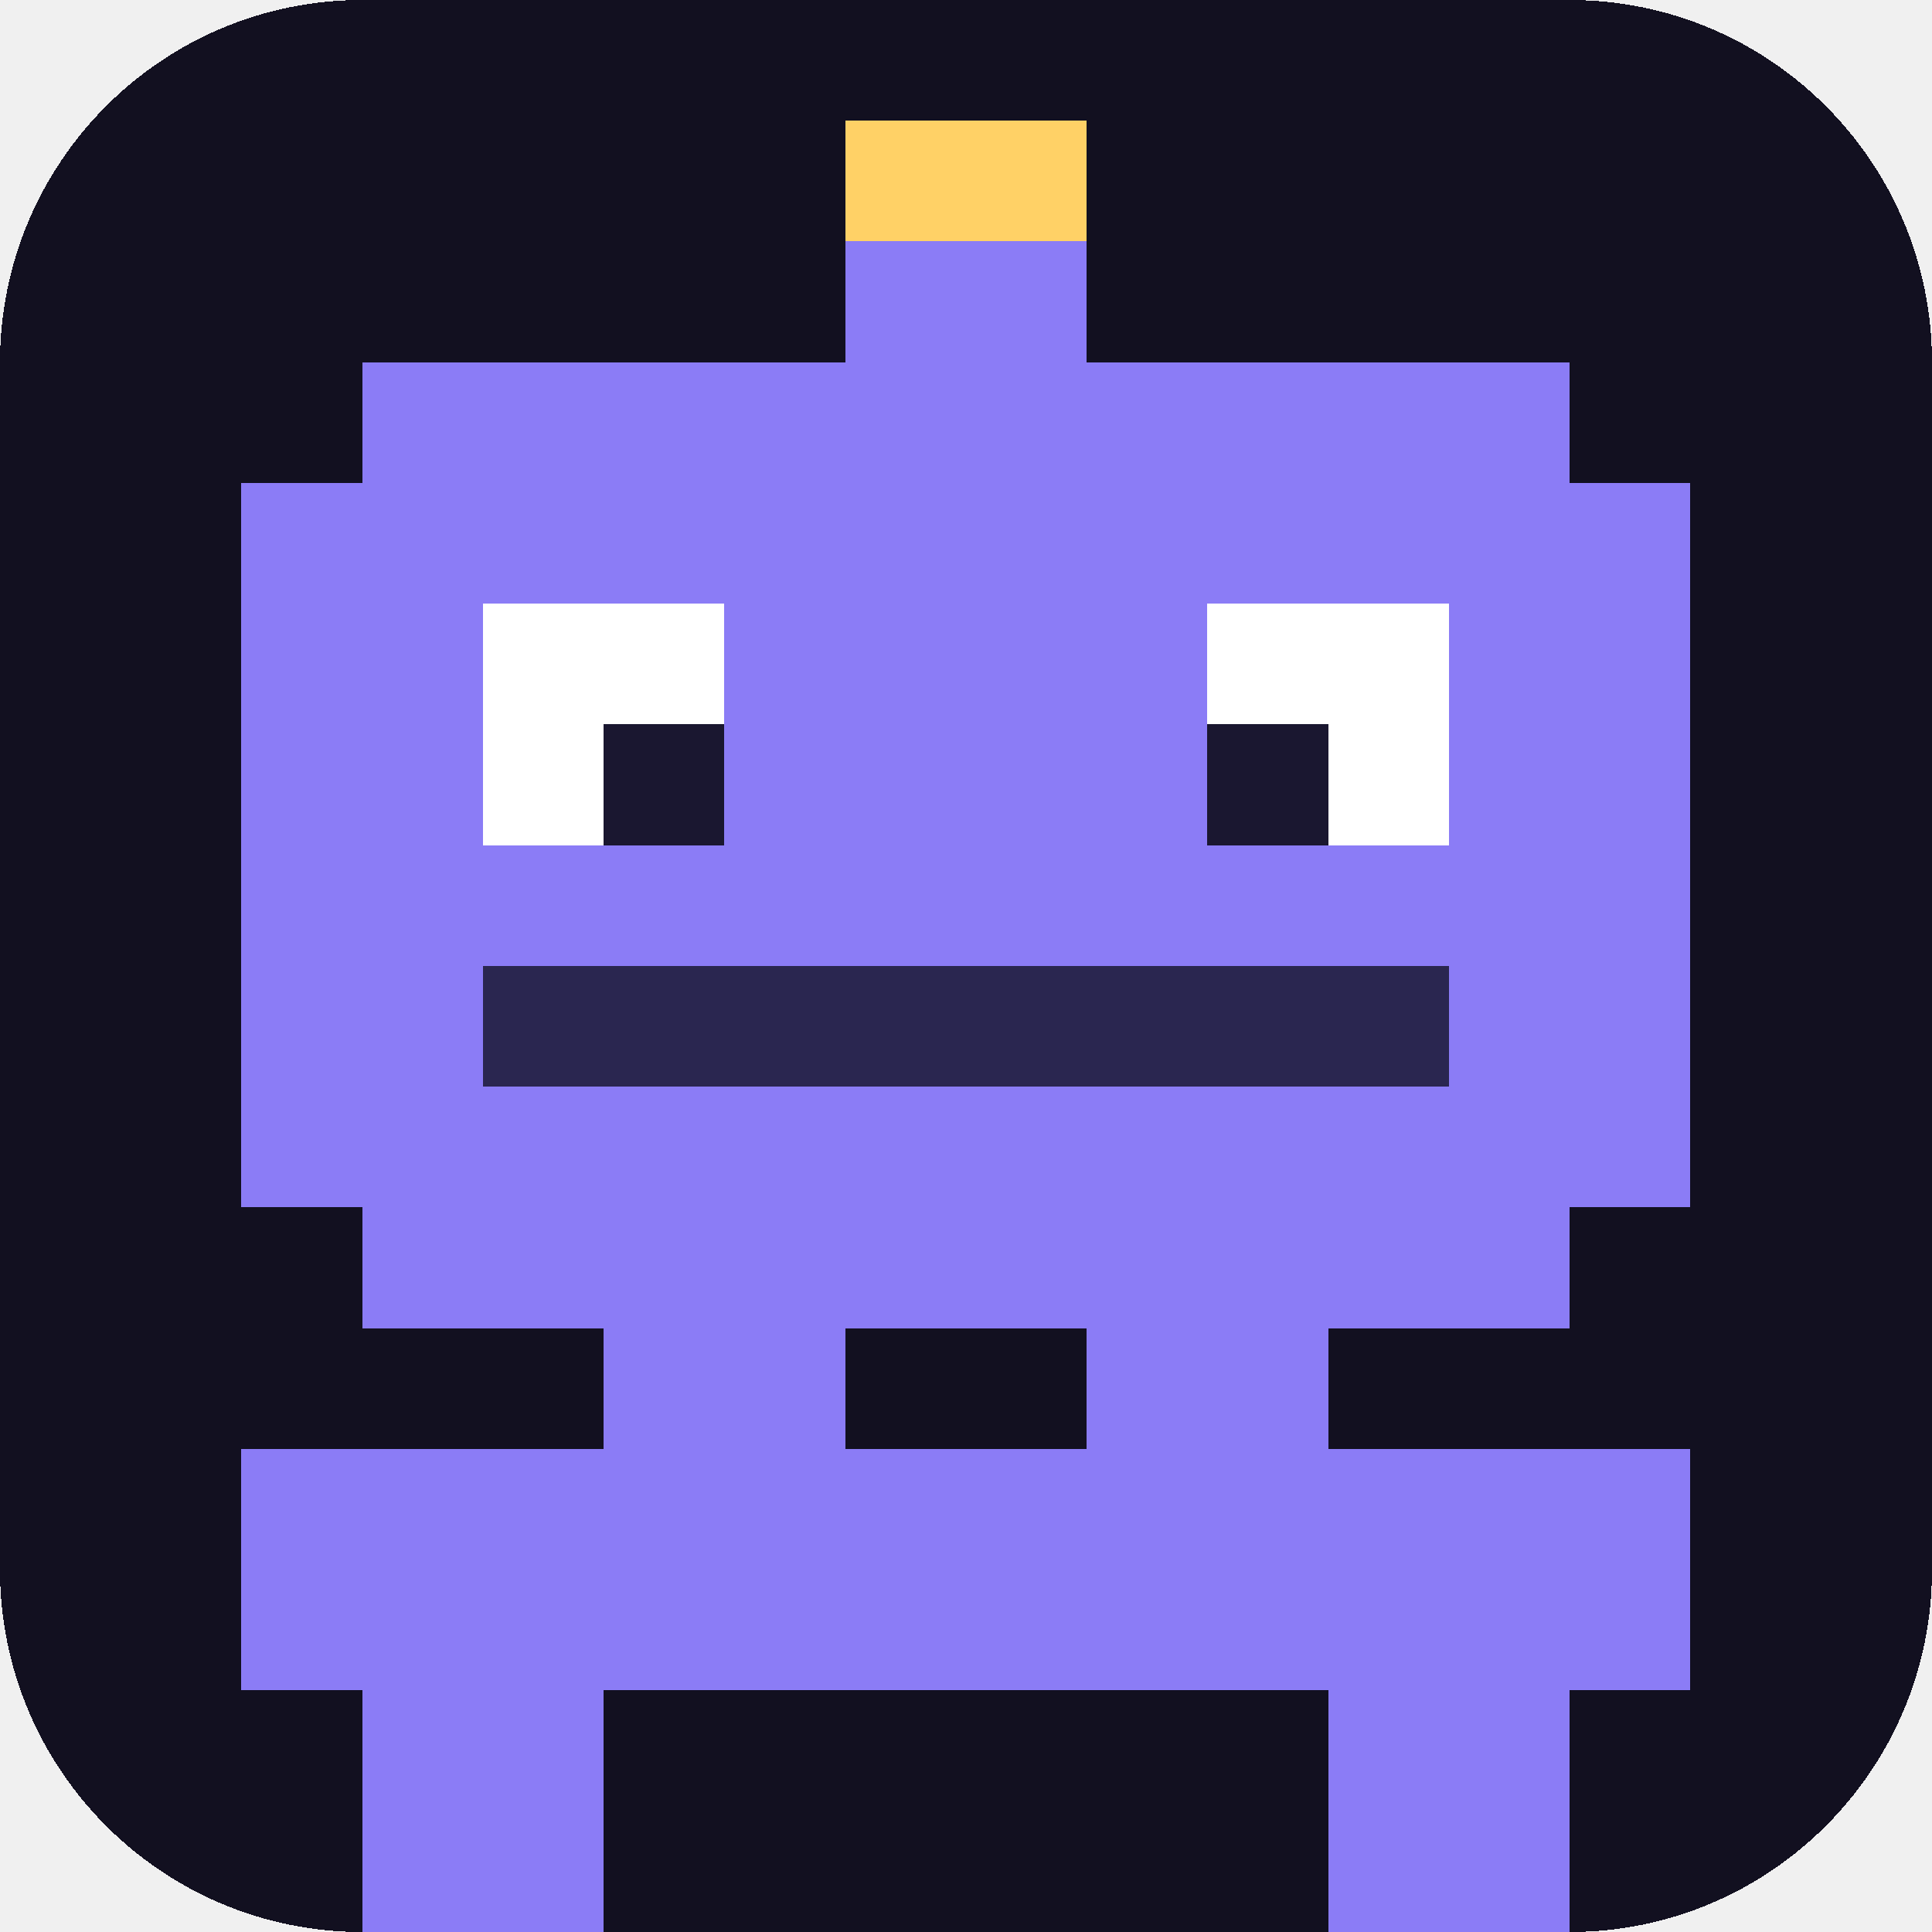
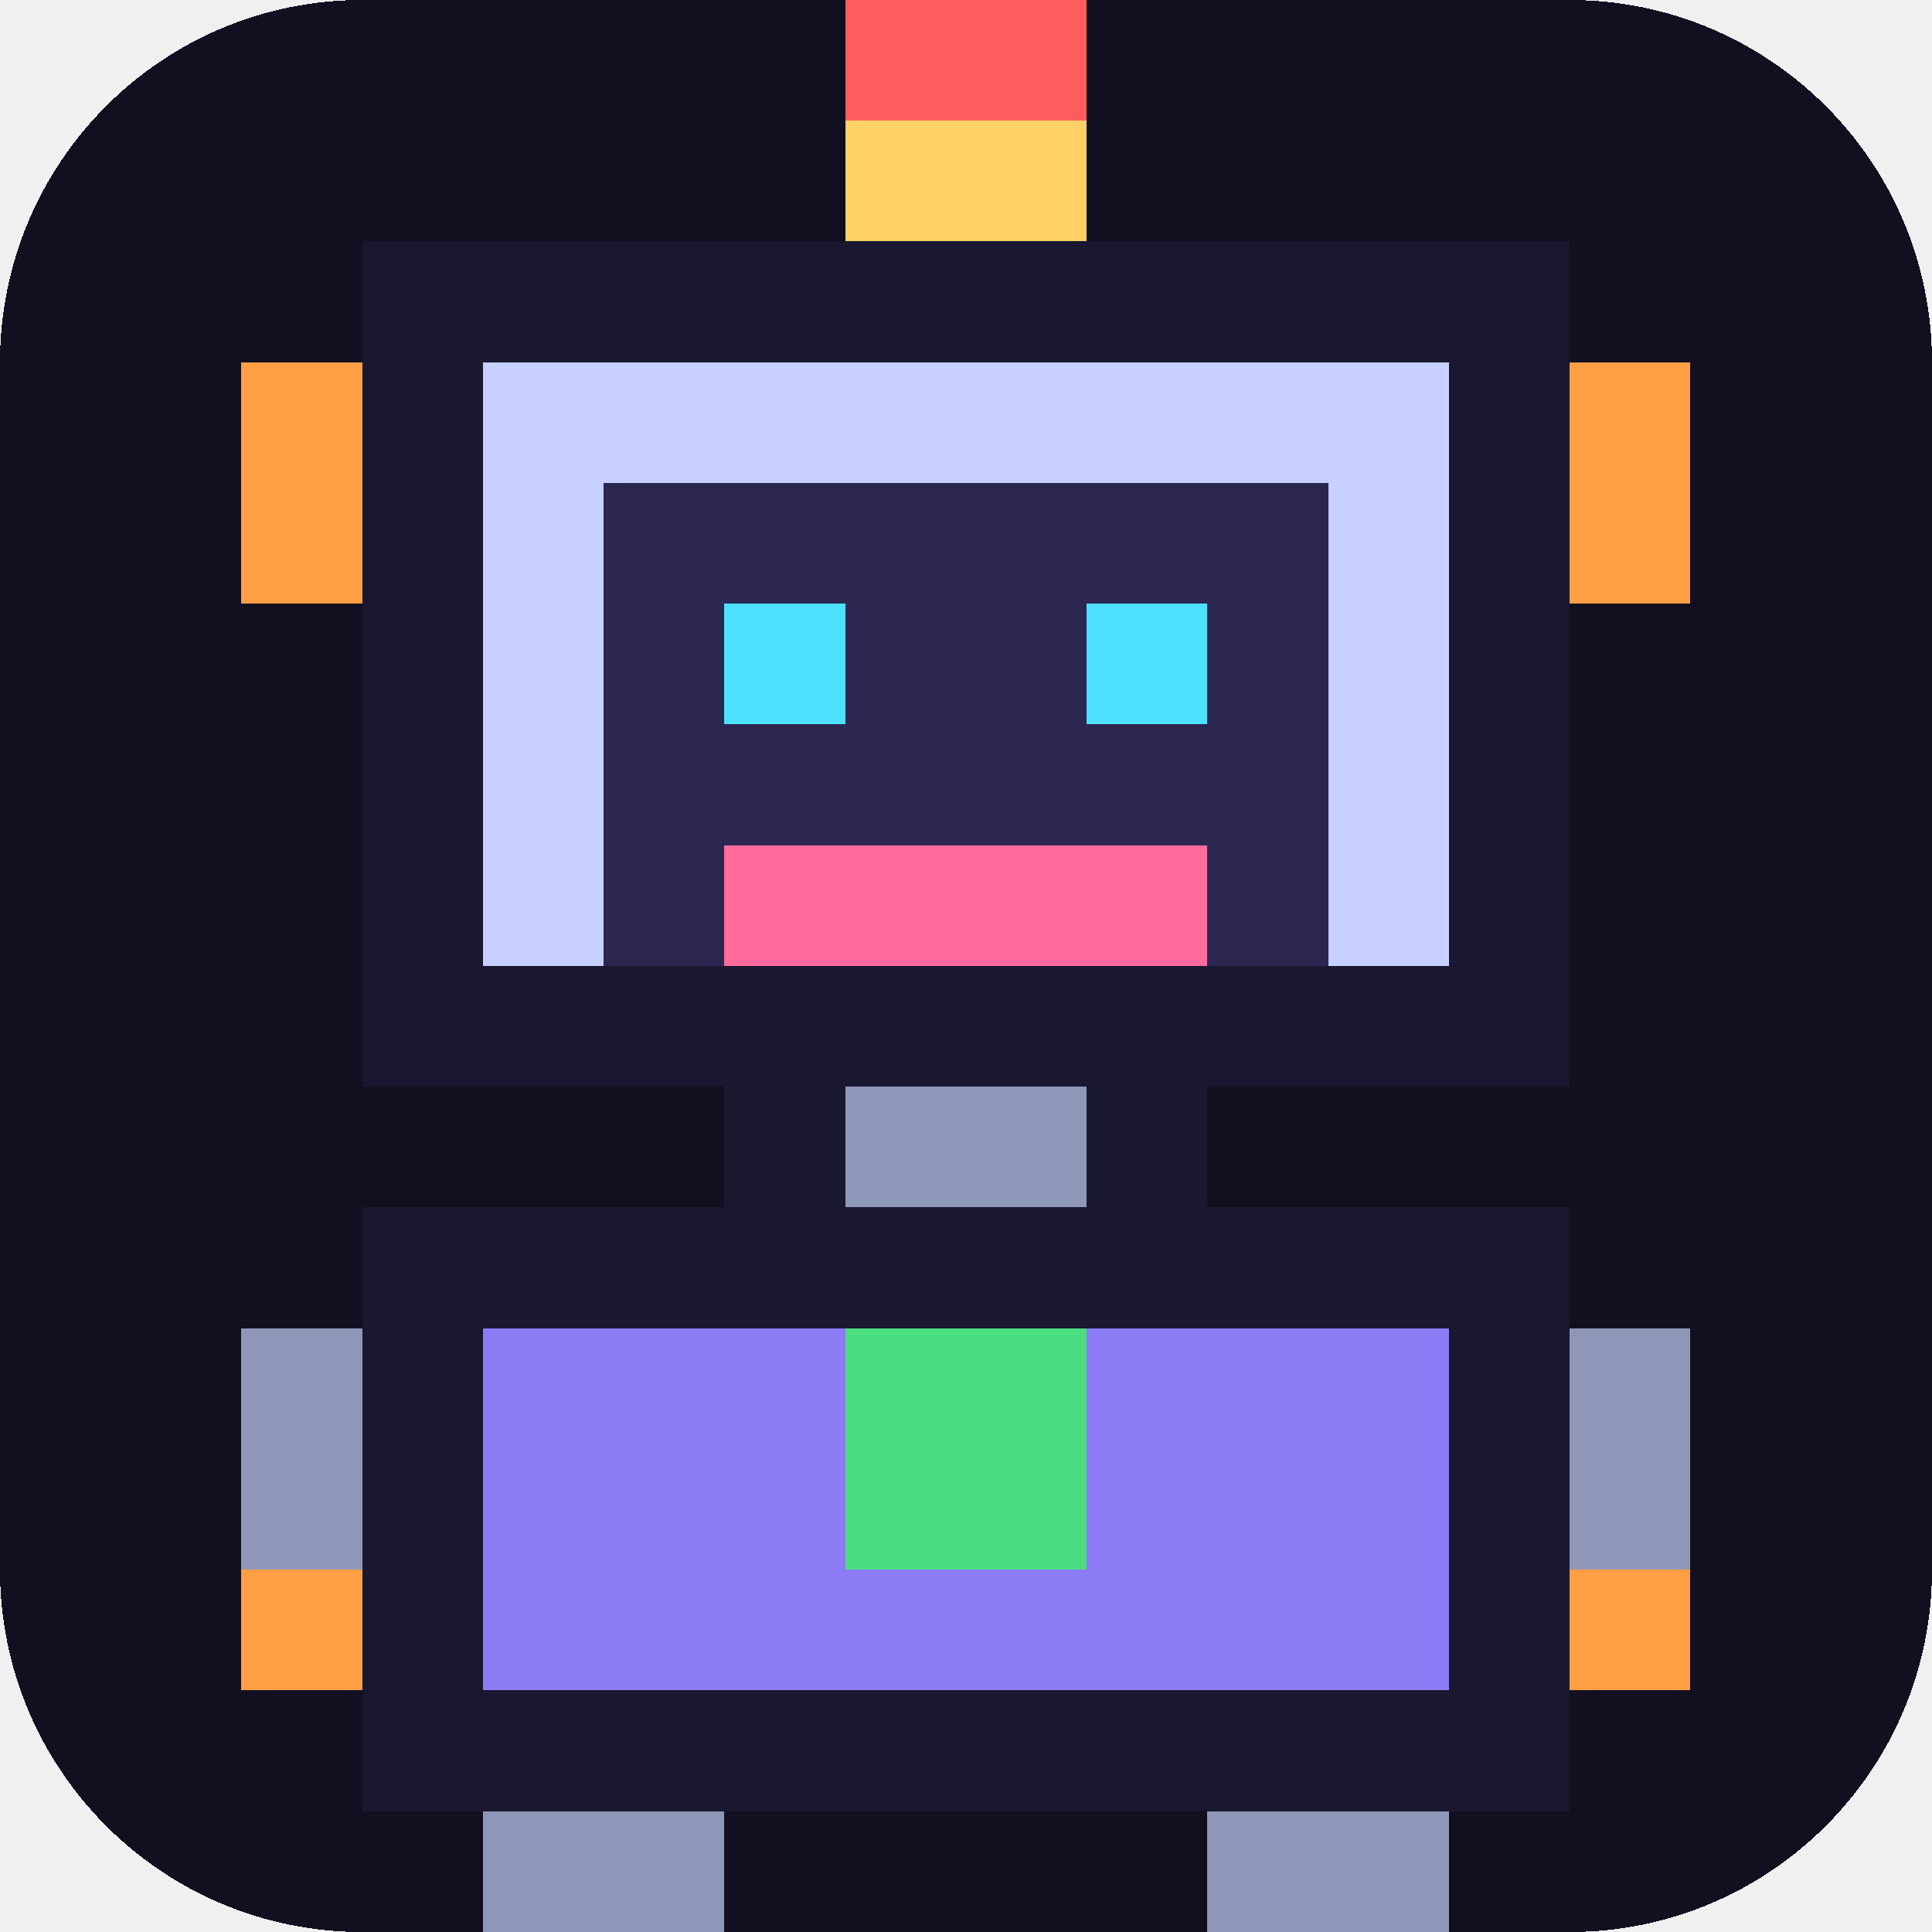
<svg xmlns="http://www.w3.org/2000/svg" viewBox="0 0 16 16" shape-rendering="crispEdges">
  <rect width="16" height="16" rx="3" fill="#121020" />
+   <rect x="7" y="0" width="1" height="1" fill="#ff5d5d" />
+   <rect x="8" y="0" width="1" height="1" fill="#ff5d5d" />
  <rect x="7" y="1" width="1" height="1" fill="#ffd166" />
  <rect x="8" y="1" width="1" height="1" fill="#ffd166" />
-   <rect x="7" y="2" width="1" height="1" fill="#8b7cf6" />
-   <rect x="8" y="2" width="1" height="1" fill="#8b7cf6" />
-   <rect x="3" y="3" width="1" height="1" fill="#8b7cf6" />
-   <rect x="4" y="3" width="1" height="1" fill="#8b7cf6" />
-   <rect x="5" y="3" width="1" height="1" fill="#8b7cf6" />
-   <rect x="6" y="3" width="1" height="1" fill="#8b7cf6" />
-   <rect x="7" y="3" width="1" height="1" fill="#8b7cf6" />
-   <rect x="8" y="3" width="1" height="1" fill="#8b7cf6" />
-   <rect x="9" y="3" width="1" height="1" fill="#8b7cf6" />
-   <rect x="10" y="3" width="1" height="1" fill="#8b7cf6" />
-   <rect x="11" y="3" width="1" height="1" fill="#8b7cf6" />
-   <rect x="12" y="3" width="1" height="1" fill="#8b7cf6" />
-   <rect x="2" y="4" width="1" height="1" fill="#8b7cf6" />
-   <rect x="3" y="4" width="1" height="1" fill="#8b7cf6" />
-   <rect x="4" y="4" width="1" height="1" fill="#8b7cf6" />
-   <rect x="5" y="4" width="1" height="1" fill="#8b7cf6" />
-   <rect x="6" y="4" width="1" height="1" fill="#8b7cf6" />
-   <rect x="7" y="4" width="1" height="1" fill="#8b7cf6" />
-   <rect x="8" y="4" width="1" height="1" fill="#8b7cf6" />
-   <rect x="9" y="4" width="1" height="1" fill="#8b7cf6" />
-   <rect x="10" y="4" width="1" height="1" fill="#8b7cf6" />
-   <rect x="11" y="4" width="1" height="1" fill="#8b7cf6" />
-   <rect x="12" y="4" width="1" height="1" fill="#8b7cf6" />
-   <rect x="13" y="4" width="1" height="1" fill="#8b7cf6" />
-   <rect x="2" y="5" width="1" height="1" fill="#8b7cf6" />
-   <rect x="3" y="5" width="1" height="1" fill="#8b7cf6" />
-   <rect x="4" y="5" width="1" height="1" fill="#ffffff" />
-   <rect x="5" y="5" width="1" height="1" fill="#ffffff" />
-   <rect x="6" y="5" width="1" height="1" fill="#8b7cf6" />
-   <rect x="7" y="5" width="1" height="1" fill="#8b7cf6" />
-   <rect x="8" y="5" width="1" height="1" fill="#8b7cf6" />
-   <rect x="9" y="5" width="1" height="1" fill="#8b7cf6" />
-   <rect x="10" y="5" width="1" height="1" fill="#ffffff" />
-   <rect x="11" y="5" width="1" height="1" fill="#ffffff" />
-   <rect x="12" y="5" width="1" height="1" fill="#8b7cf6" />
-   <rect x="13" y="5" width="1" height="1" fill="#8b7cf6" />
-   <rect x="2" y="6" width="1" height="1" fill="#8b7cf6" />
-   <rect x="3" y="6" width="1" height="1" fill="#8b7cf6" />
-   <rect x="4" y="6" width="1" height="1" fill="#ffffff" />
-   <rect x="5" y="6" width="1" height="1" fill="#1a1730" />
-   <rect x="6" y="6" width="1" height="1" fill="#8b7cf6" />
-   <rect x="7" y="6" width="1" height="1" fill="#8b7cf6" />
-   <rect x="8" y="6" width="1" height="1" fill="#8b7cf6" />
-   <rect x="9" y="6" width="1" height="1" fill="#8b7cf6" />
-   <rect x="10" y="6" width="1" height="1" fill="#1a1730" />
-   <rect x="11" y="6" width="1" height="1" fill="#ffffff" />
-   <rect x="12" y="6" width="1" height="1" fill="#8b7cf6" />
-   <rect x="13" y="6" width="1" height="1" fill="#8b7cf6" />
-   <rect x="2" y="7" width="1" height="1" fill="#8b7cf6" />
-   <rect x="3" y="7" width="1" height="1" fill="#8b7cf6" />
-   <rect x="4" y="7" width="1" height="1" fill="#8b7cf6" />
-   <rect x="5" y="7" width="1" height="1" fill="#8b7cf6" />
-   <rect x="6" y="7" width="1" height="1" fill="#8b7cf6" />
-   <rect x="7" y="7" width="1" height="1" fill="#8b7cf6" />
-   <rect x="8" y="7" width="1" height="1" fill="#8b7cf6" />
-   <rect x="9" y="7" width="1" height="1" fill="#8b7cf6" />
-   <rect x="10" y="7" width="1" height="1" fill="#8b7cf6" />
-   <rect x="11" y="7" width="1" height="1" fill="#8b7cf6" />
-   <rect x="12" y="7" width="1" height="1" fill="#8b7cf6" />
-   <rect x="13" y="7" width="1" height="1" fill="#8b7cf6" />
-   <rect x="2" y="8" width="1" height="1" fill="#8b7cf6" />
-   <rect x="3" y="8" width="1" height="1" fill="#8b7cf6" />
-   <rect x="4" y="8" width="1" height="1" fill="#2a2650" />
-   <rect x="5" y="8" width="1" height="1" fill="#2a2650" />
-   <rect x="6" y="8" width="1" height="1" fill="#2a2650" />
-   <rect x="7" y="8" width="1" height="1" fill="#2a2650" />
-   <rect x="8" y="8" width="1" height="1" fill="#2a2650" />
-   <rect x="9" y="8" width="1" height="1" fill="#2a2650" />
-   <rect x="10" y="8" width="1" height="1" fill="#2a2650" />
-   <rect x="11" y="8" width="1" height="1" fill="#2a2650" />
-   <rect x="12" y="8" width="1" height="1" fill="#8b7cf6" />
-   <rect x="13" y="8" width="1" height="1" fill="#8b7cf6" />
-   <rect x="2" y="9" width="1" height="1" fill="#8b7cf6" />
-   <rect x="3" y="9" width="1" height="1" fill="#8b7cf6" />
-   <rect x="4" y="9" width="1" height="1" fill="#8b7cf6" />
-   <rect x="5" y="9" width="1" height="1" fill="#8b7cf6" />
-   <rect x="6" y="9" width="1" height="1" fill="#8b7cf6" />
-   <rect x="7" y="9" width="1" height="1" fill="#8b7cf6" />
-   <rect x="8" y="9" width="1" height="1" fill="#8b7cf6" />
-   <rect x="9" y="9" width="1" height="1" fill="#8b7cf6" />
-   <rect x="10" y="9" width="1" height="1" fill="#8b7cf6" />
-   <rect x="11" y="9" width="1" height="1" fill="#8b7cf6" />
-   <rect x="12" y="9" width="1" height="1" fill="#8b7cf6" />
-   <rect x="13" y="9" width="1" height="1" fill="#8b7cf6" />
-   <rect x="3" y="10" width="1" height="1" fill="#8b7cf6" />
-   <rect x="4" y="10" width="1" height="1" fill="#8b7cf6" />
-   <rect x="5" y="10" width="1" height="1" fill="#8b7cf6" />
-   <rect x="6" y="10" width="1" height="1" fill="#8b7cf6" />
-   <rect x="7" y="10" width="1" height="1" fill="#8b7cf6" />
-   <rect x="8" y="10" width="1" height="1" fill="#8b7cf6" />
-   <rect x="9" y="10" width="1" height="1" fill="#8b7cf6" />
-   <rect x="10" y="10" width="1" height="1" fill="#8b7cf6" />
-   <rect x="11" y="10" width="1" height="1" fill="#8b7cf6" />
-   <rect x="12" y="10" width="1" height="1" fill="#8b7cf6" />
+   <rect x="3" y="2" width="1" height="1" fill="#1a1730" />
+   <rect x="4" y="2" width="1" height="1" fill="#1a1730" />
+   <rect x="5" y="2" width="1" height="1" fill="#1a1730" />
+   <rect x="6" y="2" width="1" height="1" fill="#1a1730" />
+   <rect x="7" y="2" width="1" height="1" fill="#1a1730" />
+   <rect x="8" y="2" width="1" height="1" fill="#1a1730" />
+   <rect x="9" y="2" width="1" height="1" fill="#1a1730" />
+   <rect x="10" y="2" width="1" height="1" fill="#1a1730" />
+   <rect x="11" y="2" width="1" height="1" fill="#1a1730" />
+   <rect x="12" y="2" width="1" height="1" fill="#1a1730" />
+   <rect x="2" y="3" width="1" height="1" fill="#ff9f43" />
+   <rect x="3" y="3" width="1" height="1" fill="#1a1730" />
+   <rect x="4" y="3" width="1" height="1" fill="#c7d0ff" />
+   <rect x="5" y="3" width="1" height="1" fill="#c7d0ff" />
+   <rect x="6" y="3" width="1" height="1" fill="#c7d0ff" />
+   <rect x="7" y="3" width="1" height="1" fill="#c7d0ff" />
+   <rect x="8" y="3" width="1" height="1" fill="#c7d0ff" />
+   <rect x="9" y="3" width="1" height="1" fill="#c7d0ff" />
+   <rect x="10" y="3" width="1" height="1" fill="#c7d0ff" />
+   <rect x="11" y="3" width="1" height="1" fill="#c7d0ff" />
+   <rect x="12" y="3" width="1" height="1" fill="#1a1730" />
+   <rect x="13" y="3" width="1" height="1" fill="#ff9f43" />
+   <rect x="2" y="4" width="1" height="1" fill="#ff9f43" />
+   <rect x="3" y="4" width="1" height="1" fill="#1a1730" />
+   <rect x="4" y="4" width="1" height="1" fill="#c7d0ff" />
+   <rect x="5" y="4" width="1" height="1" fill="#2b2750" />
+   <rect x="6" y="4" width="1" height="1" fill="#2b2750" />
+   <rect x="7" y="4" width="1" height="1" fill="#2b2750" />
+   <rect x="8" y="4" width="1" height="1" fill="#2b2750" />
+   <rect x="9" y="4" width="1" height="1" fill="#2b2750" />
+   <rect x="10" y="4" width="1" height="1" fill="#2b2750" />
+   <rect x="11" y="4" width="1" height="1" fill="#c7d0ff" />
+   <rect x="12" y="4" width="1" height="1" fill="#1a1730" />
+   <rect x="13" y="4" width="1" height="1" fill="#ff9f43" />
+   <rect x="3" y="5" width="1" height="1" fill="#1a1730" />
+   <rect x="4" y="5" width="1" height="1" fill="#c7d0ff" />
+   <rect x="5" y="5" width="1" height="1" fill="#2b2750" />
+   <rect x="6" y="5" width="1" height="1" fill="#4ee1ff" />
+   <rect x="7" y="5" width="1" height="1" fill="#2b2750" />
+   <rect x="8" y="5" width="1" height="1" fill="#2b2750" />
+   <rect x="9" y="5" width="1" height="1" fill="#4ee1ff" />
+   <rect x="10" y="5" width="1" height="1" fill="#2b2750" />
+   <rect x="11" y="5" width="1" height="1" fill="#c7d0ff" />
+   <rect x="12" y="5" width="1" height="1" fill="#1a1730" />
+   <rect x="3" y="6" width="1" height="1" fill="#1a1730" />
+   <rect x="4" y="6" width="1" height="1" fill="#c7d0ff" />
+   <rect x="5" y="6" width="1" height="1" fill="#2b2750" />
+   <rect x="6" y="6" width="1" height="1" fill="#2b2750" />
+   <rect x="7" y="6" width="1" height="1" fill="#2b2750" />
+   <rect x="8" y="6" width="1" height="1" fill="#2b2750" />
+   <rect x="9" y="6" width="1" height="1" fill="#2b2750" />
+   <rect x="10" y="6" width="1" height="1" fill="#2b2750" />
+   <rect x="11" y="6" width="1" height="1" fill="#c7d0ff" />
+   <rect x="12" y="6" width="1" height="1" fill="#1a1730" />
+   <rect x="3" y="7" width="1" height="1" fill="#1a1730" />
+   <rect x="4" y="7" width="1" height="1" fill="#c7d0ff" />
+   <rect x="5" y="7" width="1" height="1" fill="#2b2750" />
+   <rect x="6" y="7" width="1" height="1" fill="#ff6b9d" />
+   <rect x="7" y="7" width="1" height="1" fill="#ff6b9d" />
+   <rect x="8" y="7" width="1" height="1" fill="#ff6b9d" />
+   <rect x="9" y="7" width="1" height="1" fill="#ff6b9d" />
+   <rect x="10" y="7" width="1" height="1" fill="#2b2750" />
+   <rect x="11" y="7" width="1" height="1" fill="#c7d0ff" />
+   <rect x="12" y="7" width="1" height="1" fill="#1a1730" />
+   <rect x="3" y="8" width="1" height="1" fill="#1a1730" />
+   <rect x="4" y="8" width="1" height="1" fill="#1a1730" />
+   <rect x="5" y="8" width="1" height="1" fill="#1a1730" />
+   <rect x="6" y="8" width="1" height="1" fill="#1a1730" />
+   <rect x="7" y="8" width="1" height="1" fill="#1a1730" />
+   <rect x="8" y="8" width="1" height="1" fill="#1a1730" />
+   <rect x="9" y="8" width="1" height="1" fill="#1a1730" />
+   <rect x="10" y="8" width="1" height="1" fill="#1a1730" />
+   <rect x="11" y="8" width="1" height="1" fill="#1a1730" />
+   <rect x="12" y="8" width="1" height="1" fill="#1a1730" />
+   <rect x="6" y="9" width="1" height="1" fill="#1a1730" />
+   <rect x="7" y="9" width="1" height="1" fill="#8e97b8" />
+   <rect x="8" y="9" width="1" height="1" fill="#8e97b8" />
+   <rect x="9" y="9" width="1" height="1" fill="#1a1730" />
+   <rect x="3" y="10" width="1" height="1" fill="#1a1730" />
+   <rect x="4" y="10" width="1" height="1" fill="#1a1730" />
+   <rect x="5" y="10" width="1" height="1" fill="#1a1730" />
+   <rect x="6" y="10" width="1" height="1" fill="#1a1730" />
+   <rect x="7" y="10" width="1" height="1" fill="#1a1730" />
+   <rect x="8" y="10" width="1" height="1" fill="#1a1730" />
+   <rect x="9" y="10" width="1" height="1" fill="#1a1730" />
+   <rect x="10" y="10" width="1" height="1" fill="#1a1730" />
+   <rect x="11" y="10" width="1" height="1" fill="#1a1730" />
+   <rect x="12" y="10" width="1" height="1" fill="#1a1730" />
+   <rect x="2" y="11" width="1" height="1" fill="#8e97b8" />
+   <rect x="3" y="11" width="1" height="1" fill="#1a1730" />
+   <rect x="4" y="11" width="1" height="1" fill="#8b7cf6" />
  <rect x="5" y="11" width="1" height="1" fill="#8b7cf6" />
  <rect x="6" y="11" width="1" height="1" fill="#8b7cf6" />
+   <rect x="7" y="11" width="1" height="1" fill="#4ade80" />
+   <rect x="8" y="11" width="1" height="1" fill="#4ade80" />
  <rect x="9" y="11" width="1" height="1" fill="#8b7cf6" />
  <rect x="10" y="11" width="1" height="1" fill="#8b7cf6" />
-   <rect x="2" y="12" width="1" height="1" fill="#8b7cf6" />
-   <rect x="3" y="12" width="1" height="1" fill="#8b7cf6" />
+   <rect x="11" y="11" width="1" height="1" fill="#8b7cf6" />
+   <rect x="12" y="11" width="1" height="1" fill="#1a1730" />
+   <rect x="13" y="11" width="1" height="1" fill="#8e97b8" />
+   <rect x="2" y="12" width="1" height="1" fill="#8e97b8" />
+   <rect x="3" y="12" width="1" height="1" fill="#1a1730" />
  <rect x="4" y="12" width="1" height="1" fill="#8b7cf6" />
  <rect x="5" y="12" width="1" height="1" fill="#8b7cf6" />
  <rect x="6" y="12" width="1" height="1" fill="#8b7cf6" />
-   <rect x="7" y="12" width="1" height="1" fill="#8b7cf6" />
-   <rect x="8" y="12" width="1" height="1" fill="#8b7cf6" />
+   <rect x="7" y="12" width="1" height="1" fill="#4ade80" />
+   <rect x="8" y="12" width="1" height="1" fill="#4ade80" />
  <rect x="9" y="12" width="1" height="1" fill="#8b7cf6" />
  <rect x="10" y="12" width="1" height="1" fill="#8b7cf6" />
  <rect x="11" y="12" width="1" height="1" fill="#8b7cf6" />
-   <rect x="12" y="12" width="1" height="1" fill="#8b7cf6" />
-   <rect x="13" y="12" width="1" height="1" fill="#8b7cf6" />
-   <rect x="2" y="13" width="1" height="1" fill="#8b7cf6" />
-   <rect x="3" y="13" width="1" height="1" fill="#8b7cf6" />
+   <rect x="12" y="12" width="1" height="1" fill="#1a1730" />
+   <rect x="13" y="12" width="1" height="1" fill="#8e97b8" />
+   <rect x="2" y="13" width="1" height="1" fill="#ff9f43" />
+   <rect x="3" y="13" width="1" height="1" fill="#1a1730" />
  <rect x="4" y="13" width="1" height="1" fill="#8b7cf6" />
  <rect x="5" y="13" width="1" height="1" fill="#8b7cf6" />
  <rect x="6" y="13" width="1" height="1" fill="#8b7cf6" />
  <rect x="7" y="13" width="1" height="1" fill="#8b7cf6" />
  <rect x="8" y="13" width="1" height="1" fill="#8b7cf6" />
  <rect x="9" y="13" width="1" height="1" fill="#8b7cf6" />
  <rect x="10" y="13" width="1" height="1" fill="#8b7cf6" />
  <rect x="11" y="13" width="1" height="1" fill="#8b7cf6" />
-   <rect x="12" y="13" width="1" height="1" fill="#8b7cf6" />
-   <rect x="13" y="13" width="1" height="1" fill="#8b7cf6" />
-   <rect x="3" y="14" width="1" height="1" fill="#8b7cf6" />
-   <rect x="4" y="14" width="1" height="1" fill="#8b7cf6" />
-   <rect x="11" y="14" width="1" height="1" fill="#8b7cf6" />
-   <rect x="12" y="14" width="1" height="1" fill="#8b7cf6" />
-   <rect x="3" y="15" width="1" height="1" fill="#8b7cf6" />
-   <rect x="4" y="15" width="1" height="1" fill="#8b7cf6" />
-   <rect x="11" y="15" width="1" height="1" fill="#8b7cf6" />
-   <rect x="12" y="15" width="1" height="1" fill="#8b7cf6" />
+   <rect x="12" y="13" width="1" height="1" fill="#1a1730" />
+   <rect x="13" y="13" width="1" height="1" fill="#ff9f43" />
+   <rect x="3" y="14" width="1" height="1" fill="#1a1730" />
+   <rect x="4" y="14" width="1" height="1" fill="#1a1730" />
+   <rect x="5" y="14" width="1" height="1" fill="#1a1730" />
+   <rect x="6" y="14" width="1" height="1" fill="#1a1730" />
+   <rect x="7" y="14" width="1" height="1" fill="#1a1730" />
+   <rect x="8" y="14" width="1" height="1" fill="#1a1730" />
+   <rect x="9" y="14" width="1" height="1" fill="#1a1730" />
+   <rect x="10" y="14" width="1" height="1" fill="#1a1730" />
+   <rect x="11" y="14" width="1" height="1" fill="#1a1730" />
+   <rect x="12" y="14" width="1" height="1" fill="#1a1730" />
+   <rect x="4" y="15" width="1" height="1" fill="#8e97b8" />
+   <rect x="5" y="15" width="1" height="1" fill="#8e97b8" />
+   <rect x="10" y="15" width="1" height="1" fill="#8e97b8" />
+   <rect x="11" y="15" width="1" height="1" fill="#8e97b8" />
</svg>
